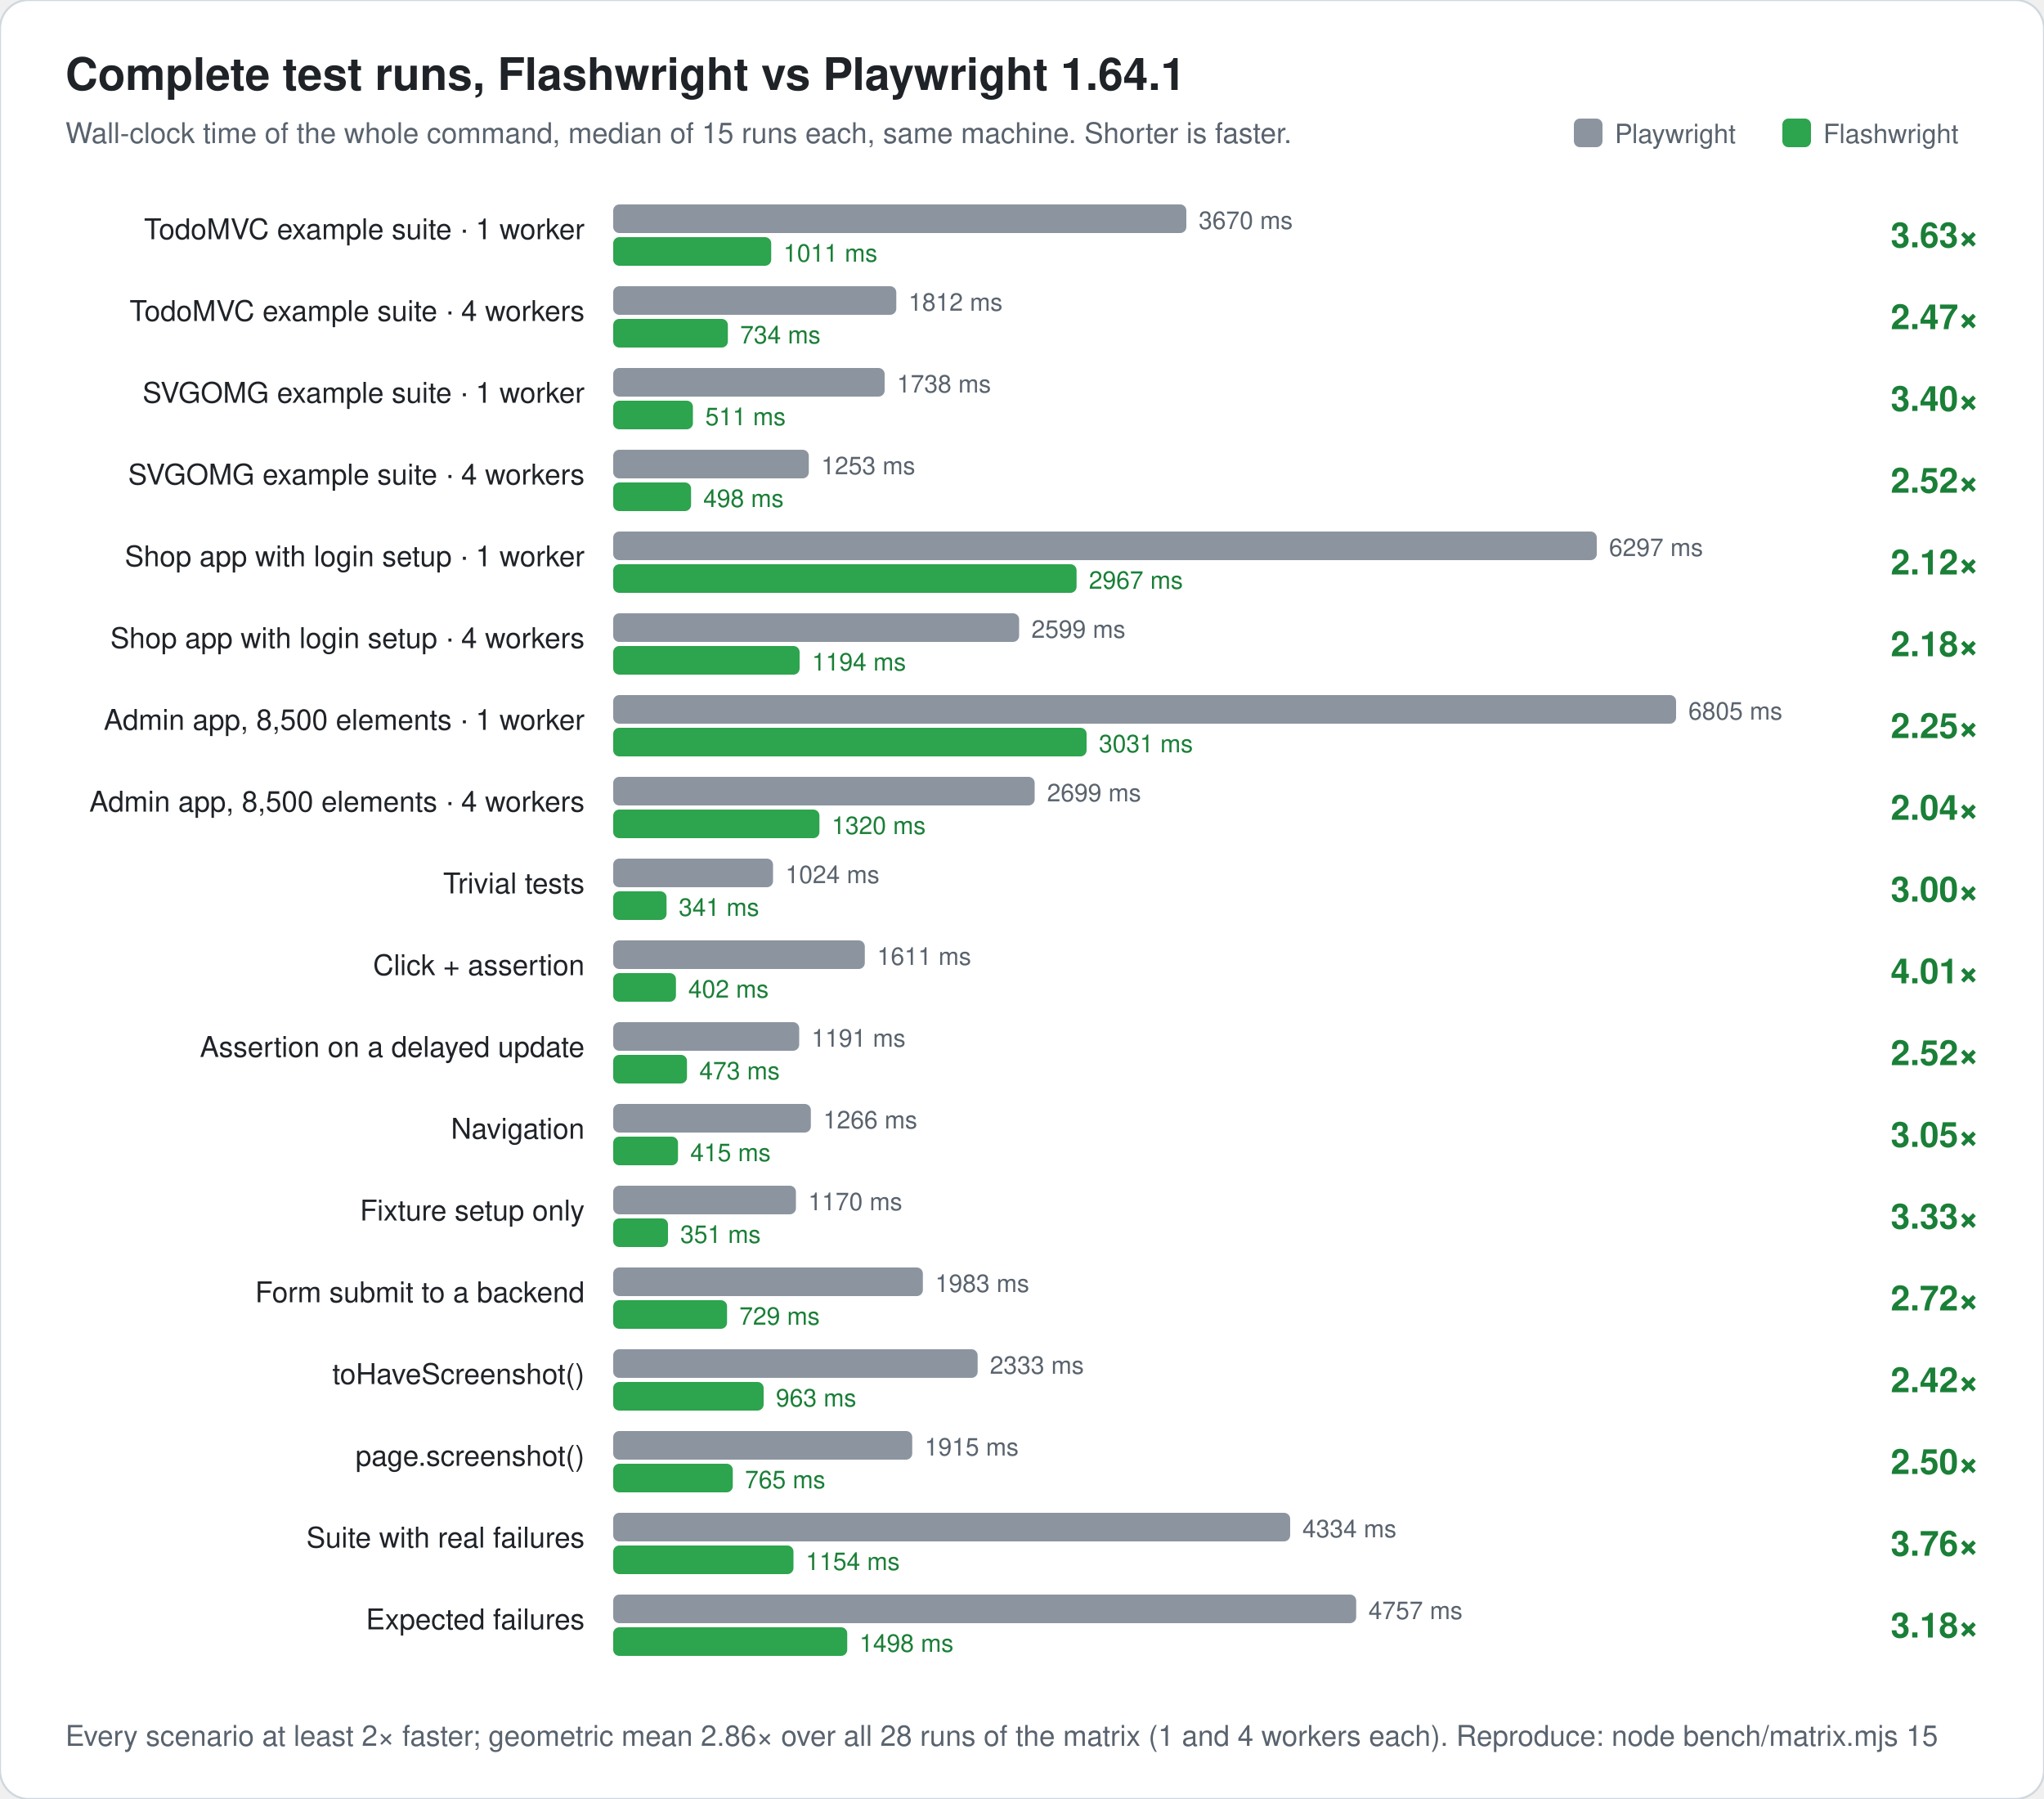
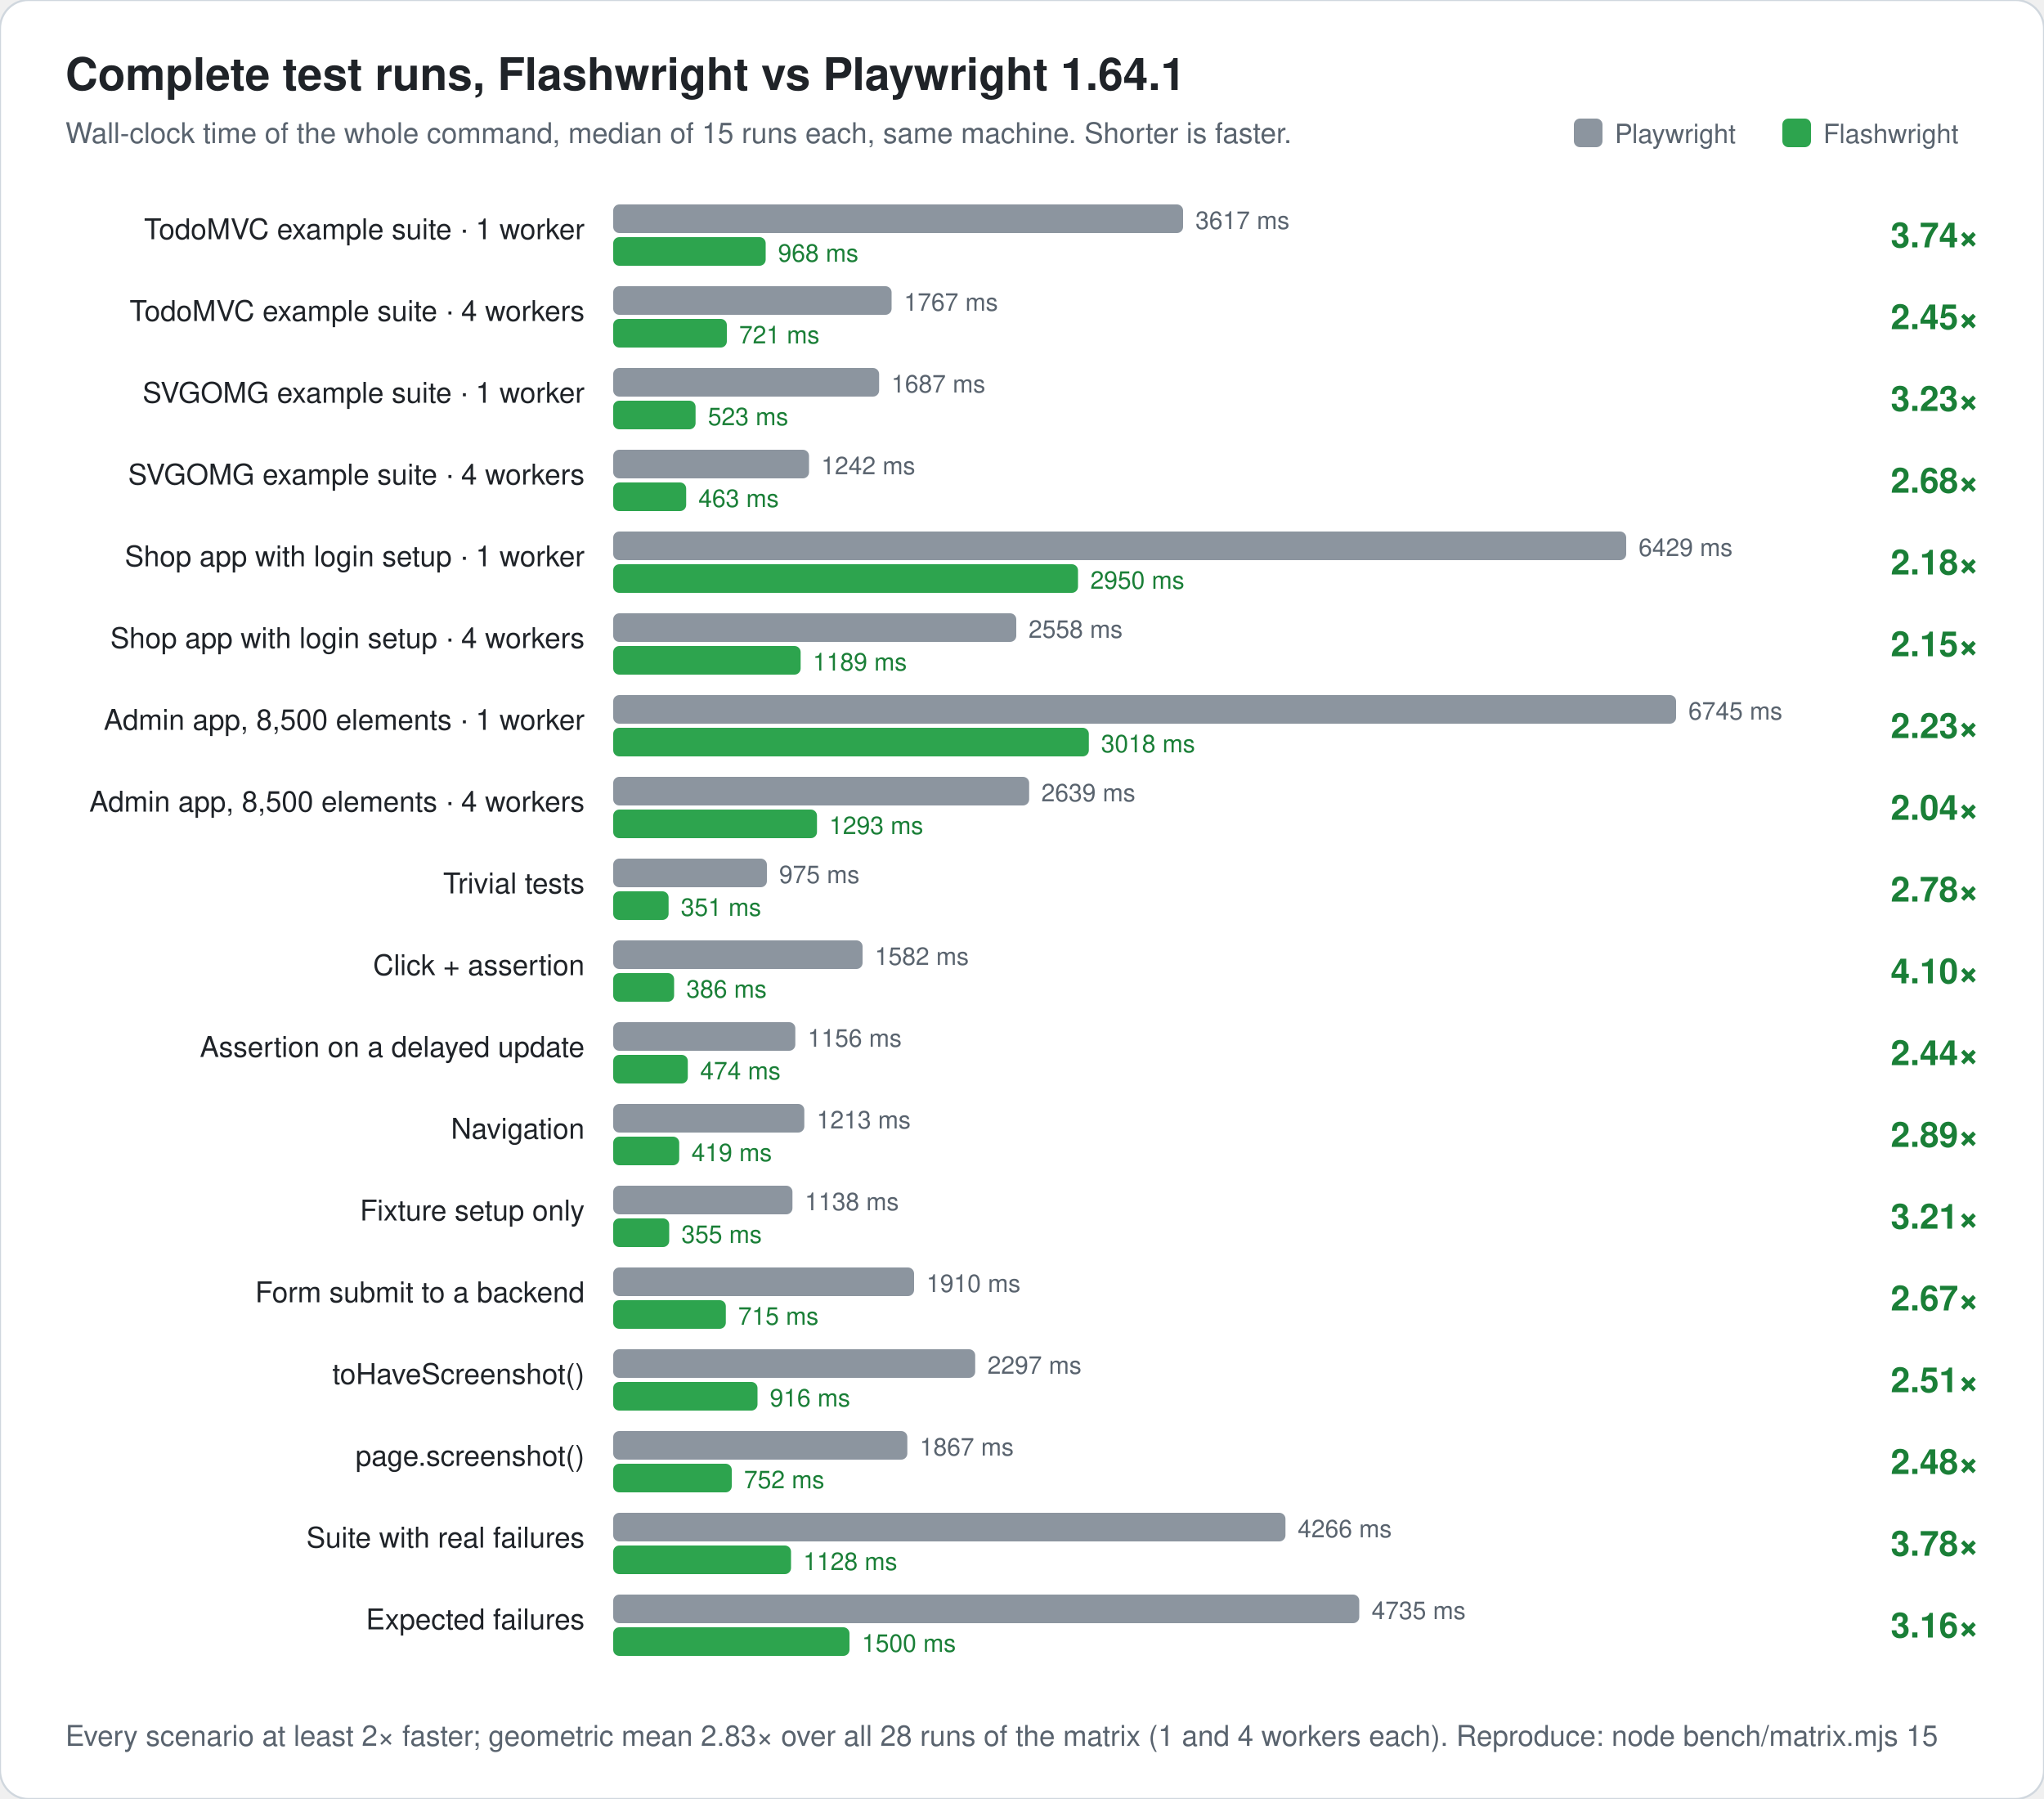
<svg xmlns="http://www.w3.org/2000/svg" width="1000" height="880" viewBox="0 0 1000 880" font-family="-apple-system, Segoe UI, Helvetica, Arial, sans-serif">
  <rect width="1000" height="880" rx="14" fill="#ffffff" stroke="#d0d7de" />
  <text x="32" y="44" font-size="22" font-weight="700" fill="#1f2328">Complete test runs, Flashwright vs Playwright 1.64.1</text>
  <text x="32" y="70" font-size="14" fill="#59636e">Wall-clock time of the whole command, median of 15 runs each, same machine. Shorter is faster.</text>
  <rect x="770" y="58" width="14" height="14" rx="3" fill="#8c959f" />
  <text x="790" y="70" font-size="13" fill="#59636e">Playwright</text>
  <rect x="872" y="58" width="14" height="14" rx="3" fill="#2da44e" />
  <text x="892" y="70" font-size="13" fill="#59636e">Flashwright</text>
  <text x="286" y="117" font-size="14" text-anchor="end" fill="#1f2328">TodoMVC example suite · 1 worker</text>
-   <rect x="300" y="100" width="280.4" height="14" rx="3" fill="#8c959f" />
-   <text x="586.441" y="112" font-size="12" fill="#59636e">3670 ms</text>
-   <rect x="300" y="116" width="77.3" height="14" rx="3" fill="#2da44e" />
-   <text x="383.255" y="128" font-size="12" fill="#1a7f37">1011 ms</text>
-   <text x="968" y="121" font-size="17" font-weight="700" text-anchor="end" fill="#1a7f37">3.63×</text>
+   <rect x="300" y="100" width="278.8" height="14" rx="3" fill="#8c959f" />
+   <text x="584.85" y="112" font-size="12" fill="#59636e">3617 ms</text>
+   <rect x="300" y="116" width="74.6" height="14" rx="3" fill="#2da44e" />
+   <text x="380.627" y="128" font-size="12" fill="#1a7f37">968 ms</text>
+   <text x="968" y="121" font-size="17" font-weight="700" text-anchor="end" fill="#1a7f37">3.74×</text>
  <text x="286" y="157" font-size="14" text-anchor="end" fill="#1f2328">TodoMVC example suite · 4 workers</text>
-   <rect x="300" y="140" width="138.5" height="14" rx="3" fill="#8c959f" />
-   <text x="444.463" y="152" font-size="12" fill="#59636e">1812 ms</text>
-   <rect x="300" y="156" width="56.1" height="14" rx="3" fill="#2da44e" />
-   <text x="362.088" y="168" font-size="12" fill="#1a7f37">734 ms</text>
-   <text x="968" y="161" font-size="17" font-weight="700" text-anchor="end" fill="#1a7f37">2.47×</text>
+   <rect x="300" y="140" width="136.2" height="14" rx="3" fill="#8c959f" />
+   <text x="442.225" y="152" font-size="12" fill="#59636e">1767 ms</text>
+   <rect x="300" y="156" width="55.6" height="14" rx="3" fill="#2da44e" />
+   <text x="361.585" y="168" font-size="12" fill="#1a7f37">721 ms</text>
+   <text x="968" y="161" font-size="17" font-weight="700" text-anchor="end" fill="#1a7f37">2.45×</text>
  <text x="286" y="197" font-size="14" text-anchor="end" fill="#1f2328">SVGOMG example suite · 1 worker</text>
-   <rect x="300" y="180" width="132.8" height="14" rx="3" fill="#8c959f" />
-   <text x="438.808" y="192" font-size="12" fill="#59636e">1738 ms</text>
-   <rect x="300" y="196" width="39.0" height="14" rx="3" fill="#2da44e" />
-   <text x="345.048" y="208" font-size="12" fill="#1a7f37">511 ms</text>
-   <text x="968" y="201" font-size="17" font-weight="700" text-anchor="end" fill="#1a7f37">3.40×</text>
+   <rect x="300" y="180" width="130.1" height="14" rx="3" fill="#8c959f" />
+   <text x="436.058" y="192" font-size="12" fill="#59636e">1687 ms</text>
+   <rect x="300" y="196" width="40.3" height="14" rx="3" fill="#2da44e" />
+   <text x="346.32" y="208" font-size="12" fill="#1a7f37">523 ms</text>
+   <text x="968" y="201" font-size="17" font-weight="700" text-anchor="end" fill="#1a7f37">3.23×</text>
  <text x="286" y="237" font-size="14" text-anchor="end" fill="#1f2328">SVGOMG example suite · 4 workers</text>
-   <rect x="300" y="220" width="95.7" height="14" rx="3" fill="#8c959f" />
-   <text x="401.747" y="232" font-size="12" fill="#59636e">1253 ms</text>
-   <rect x="300" y="236" width="38.1" height="14" rx="3" fill="#2da44e" />
-   <text x="344.054" y="248" font-size="12" fill="#1a7f37">498 ms</text>
-   <text x="968" y="241" font-size="17" font-weight="700" text-anchor="end" fill="#1a7f37">2.52×</text>
+   <rect x="300" y="220" width="95.8" height="14" rx="3" fill="#8c959f" />
+   <text x="401.751" y="232" font-size="12" fill="#59636e">1242 ms</text>
+   <rect x="300" y="236" width="35.7" height="14" rx="3" fill="#2da44e" />
+   <text x="341.695" y="248" font-size="12" fill="#1a7f37">463 ms</text>
+   <text x="968" y="241" font-size="17" font-weight="700" text-anchor="end" fill="#1a7f37">2.68×</text>
  <text x="286" y="277" font-size="14" text-anchor="end" fill="#1f2328">Shop app with login setup · 1 worker</text>
-   <rect x="300" y="260" width="481.2" height="14" rx="3" fill="#8c959f" />
-   <text x="787.181" y="272" font-size="12" fill="#59636e">6297 ms</text>
-   <rect x="300" y="276" width="226.7" height="14" rx="3" fill="#2da44e" />
-   <text x="532.722" y="288" font-size="12" fill="#1a7f37">2967 ms</text>
-   <text x="968" y="281" font-size="17" font-weight="700" text-anchor="end" fill="#1a7f37">2.12×</text>
+   <rect x="300" y="260" width="495.6" height="14" rx="3" fill="#8c959f" />
+   <text x="801.638" y="272" font-size="12" fill="#59636e">6429 ms</text>
+   <rect x="300" y="276" width="227.4" height="14" rx="3" fill="#2da44e" />
+   <text x="533.428" y="288" font-size="12" fill="#1a7f37">2950 ms</text>
+   <text x="968" y="281" font-size="17" font-weight="700" text-anchor="end" fill="#1a7f37">2.18×</text>
  <text x="286" y="317" font-size="14" text-anchor="end" fill="#1f2328">Shop app with login setup · 4 workers</text>
-   <rect x="300" y="300" width="198.6" height="14" rx="3" fill="#8c959f" />
-   <text x="504.601" y="312" font-size="12" fill="#59636e">2599 ms</text>
-   <rect x="300" y="316" width="91.2" height="14" rx="3" fill="#2da44e" />
-   <text x="397.239" y="328" font-size="12" fill="#1a7f37">1194 ms</text>
-   <text x="968" y="321" font-size="17" font-weight="700" text-anchor="end" fill="#1a7f37">2.18×</text>
+   <rect x="300" y="300" width="197.2" height="14" rx="3" fill="#8c959f" />
+   <text x="503.207" y="312" font-size="12" fill="#59636e">2558 ms</text>
+   <rect x="300" y="316" width="91.7" height="14" rx="3" fill="#2da44e" />
+   <text x="397.665" y="328" font-size="12" fill="#1a7f37">1189 ms</text>
+   <text x="968" y="321" font-size="17" font-weight="700" text-anchor="end" fill="#1a7f37">2.15×</text>
  <text x="286" y="357" font-size="14" text-anchor="end" fill="#1f2328">Admin app, 8,500 elements · 1 worker</text>
  <rect x="300" y="340" width="520.0" height="14" rx="3" fill="#8c959f" />
-   <text x="826" y="352" font-size="12" fill="#59636e">6805 ms</text>
-   <rect x="300" y="356" width="231.6" height="14" rx="3" fill="#2da44e" />
-   <text x="537.612" y="368" font-size="12" fill="#1a7f37">3031 ms</text>
-   <text x="968" y="361" font-size="17" font-weight="700" text-anchor="end" fill="#1a7f37">2.25×</text>
+   <text x="826" y="352" font-size="12" fill="#59636e">6745 ms</text>
+   <rect x="300" y="356" width="232.7" height="14" rx="3" fill="#2da44e" />
+   <text x="538.67" y="368" font-size="12" fill="#1a7f37">3018 ms</text>
+   <text x="968" y="361" font-size="17" font-weight="700" text-anchor="end" fill="#1a7f37">2.23×</text>
  <text x="286" y="397" font-size="14" text-anchor="end" fill="#1f2328">Admin app, 8,500 elements · 4 workers</text>
-   <rect x="300" y="380" width="206.2" height="14" rx="3" fill="#8c959f" />
-   <text x="512.242" y="392" font-size="12" fill="#59636e">2699 ms</text>
-   <rect x="300" y="396" width="100.9" height="14" rx="3" fill="#2da44e" />
-   <text x="406.867" y="408" font-size="12" fill="#1a7f37">1320 ms</text>
+   <rect x="300" y="380" width="203.5" height="14" rx="3" fill="#8c959f" />
+   <text x="509.451" y="392" font-size="12" fill="#59636e">2639 ms</text>
+   <rect x="300" y="396" width="99.7" height="14" rx="3" fill="#2da44e" />
+   <text x="405.683" y="408" font-size="12" fill="#1a7f37">1293 ms</text>
  <text x="968" y="401" font-size="17" font-weight="700" text-anchor="end" fill="#1a7f37">2.04×</text>
  <text x="286" y="437" font-size="14" text-anchor="end" fill="#1f2328">Trivial tests</text>
-   <rect x="300" y="420" width="78.2" height="14" rx="3" fill="#8c959f" />
-   <text x="384.248" y="432" font-size="12" fill="#59636e">1024 ms</text>
-   <rect x="300" y="436" width="26.1" height="14" rx="3" fill="#2da44e" />
-   <text x="332.057" y="448" font-size="12" fill="#1a7f37">341 ms</text>
-   <text x="968" y="441" font-size="17" font-weight="700" text-anchor="end" fill="#1a7f37">3.00×</text>
+   <rect x="300" y="420" width="75.2" height="14" rx="3" fill="#8c959f" />
+   <text x="381.167" y="432" font-size="12" fill="#59636e">975 ms</text>
+   <rect x="300" y="436" width="27.1" height="14" rx="3" fill="#2da44e" />
+   <text x="333.06" y="448" font-size="12" fill="#1a7f37">351 ms</text>
+   <text x="968" y="441" font-size="17" font-weight="700" text-anchor="end" fill="#1a7f37">2.78×</text>
  <text x="286" y="477" font-size="14" text-anchor="end" fill="#1f2328">Click + assertion</text>
-   <rect x="300" y="460" width="123.1" height="14" rx="3" fill="#8c959f" />
-   <text x="429.104" y="472" font-size="12" fill="#59636e">1611 ms</text>
-   <rect x="300" y="476" width="30.7" height="14" rx="3" fill="#2da44e" />
-   <text x="336.719" y="488" font-size="12" fill="#1a7f37">402 ms</text>
-   <text x="968" y="481" font-size="17" font-weight="700" text-anchor="end" fill="#1a7f37">4.01×</text>
+   <rect x="300" y="460" width="122.0" height="14" rx="3" fill="#8c959f" />
+   <text x="427.963" y="472" font-size="12" fill="#59636e">1582 ms</text>
+   <rect x="300" y="476" width="29.8" height="14" rx="3" fill="#2da44e" />
+   <text x="335.758" y="488" font-size="12" fill="#1a7f37">386 ms</text>
+   <text x="968" y="481" font-size="17" font-weight="700" text-anchor="end" fill="#1a7f37">4.10×</text>
  <text x="286" y="517" font-size="14" text-anchor="end" fill="#1f2328">Assertion on a delayed update</text>
-   <rect x="300" y="500" width="91.0" height="14" rx="3" fill="#8c959f" />
-   <text x="397.01" y="512" font-size="12" fill="#59636e">1191 ms</text>
-   <rect x="300" y="516" width="36.1" height="14" rx="3" fill="#2da44e" />
-   <text x="342.144" y="528" font-size="12" fill="#1a7f37">473 ms</text>
-   <text x="968" y="521" font-size="17" font-weight="700" text-anchor="end" fill="#1a7f37">2.52×</text>
+   <rect x="300" y="500" width="89.1" height="14" rx="3" fill="#8c959f" />
+   <text x="395.121" y="512" font-size="12" fill="#59636e">1156 ms</text>
+   <rect x="300" y="516" width="36.5" height="14" rx="3" fill="#2da44e" />
+   <text x="342.543" y="528" font-size="12" fill="#1a7f37">474 ms</text>
+   <text x="968" y="521" font-size="17" font-weight="700" text-anchor="end" fill="#1a7f37">2.44×</text>
  <text x="286" y="557" font-size="14" text-anchor="end" fill="#1f2328">Navigation</text>
-   <rect x="300" y="540" width="96.7" height="14" rx="3" fill="#8c959f" />
-   <text x="402.741" y="552" font-size="12" fill="#59636e">1266 ms</text>
-   <rect x="300" y="556" width="31.7" height="14" rx="3" fill="#2da44e" />
-   <text x="337.712" y="568" font-size="12" fill="#1a7f37">415 ms</text>
-   <text x="968" y="561" font-size="17" font-weight="700" text-anchor="end" fill="#1a7f37">3.05×</text>
+   <rect x="300" y="540" width="93.5" height="14" rx="3" fill="#8c959f" />
+   <text x="399.515" y="552" font-size="12" fill="#59636e">1213 ms</text>
+   <rect x="300" y="556" width="32.3" height="14" rx="3" fill="#2da44e" />
+   <text x="338.302" y="568" font-size="12" fill="#1a7f37">419 ms</text>
+   <text x="968" y="561" font-size="17" font-weight="700" text-anchor="end" fill="#1a7f37">2.89×</text>
  <text x="286" y="597" font-size="14" text-anchor="end" fill="#1f2328">Fixture setup only</text>
-   <rect x="300" y="580" width="89.4" height="14" rx="3" fill="#8c959f" />
-   <text x="395.405" y="592" font-size="12" fill="#59636e">1170 ms</text>
-   <rect x="300" y="596" width="26.8" height="14" rx="3" fill="#2da44e" />
-   <text x="332.821" y="608" font-size="12" fill="#1a7f37">351 ms</text>
-   <text x="968" y="601" font-size="17" font-weight="700" text-anchor="end" fill="#1a7f37">3.33×</text>
+   <rect x="300" y="580" width="87.7" height="14" rx="3" fill="#8c959f" />
+   <text x="393.733" y="592" font-size="12" fill="#59636e">1138 ms</text>
+   <rect x="300" y="596" width="27.4" height="14" rx="3" fill="#2da44e" />
+   <text x="333.368" y="608" font-size="12" fill="#1a7f37">355 ms</text>
+   <text x="968" y="601" font-size="17" font-weight="700" text-anchor="end" fill="#1a7f37">3.21×</text>
  <text x="286" y="637" font-size="14" text-anchor="end" fill="#1f2328">Form submit to a backend</text>
-   <rect x="300" y="620" width="151.5" height="14" rx="3" fill="#8c959f" />
-   <text x="457.53" y="632" font-size="12" fill="#59636e">1983 ms</text>
-   <rect x="300" y="636" width="55.7" height="14" rx="3" fill="#2da44e" />
-   <text x="361.706" y="648" font-size="12" fill="#1a7f37">729 ms</text>
-   <text x="968" y="641" font-size="17" font-weight="700" text-anchor="end" fill="#1a7f37">2.72×</text>
+   <rect x="300" y="620" width="147.2" height="14" rx="3" fill="#8c959f" />
+   <text x="453.25" y="632" font-size="12" fill="#59636e">1910 ms</text>
+   <rect x="300" y="636" width="55.1" height="14" rx="3" fill="#2da44e" />
+   <text x="361.122" y="648" font-size="12" fill="#1a7f37">715 ms</text>
+   <text x="968" y="641" font-size="17" font-weight="700" text-anchor="end" fill="#1a7f37">2.67×</text>
  <text x="286" y="677" font-size="14" text-anchor="end" fill="#1f2328">toHaveScreenshot()</text>
-   <rect x="300" y="660" width="178.3" height="14" rx="3" fill="#8c959f" />
-   <text x="484.275" y="672" font-size="12" fill="#59636e">2333 ms</text>
-   <rect x="300" y="676" width="73.6" height="14" rx="3" fill="#2da44e" />
-   <text x="379.587" y="688" font-size="12" fill="#1a7f37">963 ms</text>
-   <text x="968" y="681" font-size="17" font-weight="700" text-anchor="end" fill="#1a7f37">2.42×</text>
+   <rect x="300" y="660" width="177.1" height="14" rx="3" fill="#8c959f" />
+   <text x="483.085" y="672" font-size="12" fill="#59636e">2297 ms</text>
+   <rect x="300" y="676" width="70.6" height="14" rx="3" fill="#2da44e" />
+   <text x="376.618" y="688" font-size="12" fill="#1a7f37">916 ms</text>
+   <text x="968" y="681" font-size="17" font-weight="700" text-anchor="end" fill="#1a7f37">2.51×</text>
  <text x="286" y="717" font-size="14" text-anchor="end" fill="#1f2328">page.screenshot()</text>
-   <rect x="300" y="700" width="146.3" height="14" rx="3" fill="#8c959f" />
-   <text x="452.334" y="712" font-size="12" fill="#59636e">1915 ms</text>
-   <rect x="300" y="716" width="58.5" height="14" rx="3" fill="#2da44e" />
-   <text x="364.457" y="728" font-size="12" fill="#1a7f37">765 ms</text>
-   <text x="968" y="721" font-size="17" font-weight="700" text-anchor="end" fill="#1a7f37">2.50×</text>
+   <rect x="300" y="700" width="143.9" height="14" rx="3" fill="#8c959f" />
+   <text x="449.935" y="712" font-size="12" fill="#59636e">1867 ms</text>
+   <rect x="300" y="716" width="58.0" height="14" rx="3" fill="#2da44e" />
+   <text x="363.975" y="728" font-size="12" fill="#1a7f37">752 ms</text>
+   <text x="968" y="721" font-size="17" font-weight="700" text-anchor="end" fill="#1a7f37">2.48×</text>
  <text x="286" y="757" font-size="14" text-anchor="end" fill="#1f2328">Suite with real failures</text>
-   <rect x="300" y="740" width="331.2" height="14" rx="3" fill="#8c959f" />
-   <text x="637.18" y="752" font-size="12" fill="#59636e">4334 ms</text>
-   <rect x="300" y="756" width="88.2" height="14" rx="3" fill="#2da44e" />
-   <text x="394.182" y="768" font-size="12" fill="#1a7f37">1154 ms</text>
-   <text x="968" y="761" font-size="17" font-weight="700" text-anchor="end" fill="#1a7f37">3.76×</text>
+   <rect x="300" y="740" width="328.9" height="14" rx="3" fill="#8c959f" />
+   <text x="634.884" y="752" font-size="12" fill="#59636e">4266 ms</text>
+   <rect x="300" y="756" width="87.0" height="14" rx="3" fill="#2da44e" />
+   <text x="392.962" y="768" font-size="12" fill="#1a7f37">1128 ms</text>
+   <text x="968" y="761" font-size="17" font-weight="700" text-anchor="end" fill="#1a7f37">3.78×</text>
  <text x="286" y="797" font-size="14" text-anchor="end" fill="#1f2328">Expected failures</text>
-   <rect x="300" y="780" width="363.5" height="14" rx="3" fill="#8c959f" />
-   <text x="669.503" y="792" font-size="12" fill="#59636e">4757 ms</text>
-   <rect x="300" y="796" width="114.5" height="14" rx="3" fill="#2da44e" />
-   <text x="420.469" y="808" font-size="12" fill="#1a7f37">1498 ms</text>
-   <text x="968" y="801" font-size="17" font-weight="700" text-anchor="end" fill="#1a7f37">3.18×</text>
-   <text x="32" y="854" font-size="14" fill="#59636e">Every scenario at least 2× faster; geometric mean 2.86× over all 28 runs of the matrix (1 and 4 workers each). Reproduce: node bench/matrix.mjs 15</text>
+   <rect x="300" y="780" width="365.0" height="14" rx="3" fill="#8c959f" />
+   <text x="671.041" y="792" font-size="12" fill="#59636e">4735 ms</text>
+   <rect x="300" y="796" width="115.6" height="14" rx="3" fill="#2da44e" />
+   <text x="421.641" y="808" font-size="12" fill="#1a7f37">1500 ms</text>
+   <text x="968" y="801" font-size="17" font-weight="700" text-anchor="end" fill="#1a7f37">3.16×</text>
+   <text x="32" y="854" font-size="14" fill="#59636e">Every scenario at least 2× faster; geometric mean 2.83× over all 28 runs of the matrix (1 and 4 workers each). Reproduce: node bench/matrix.mjs 15</text>
</svg>
